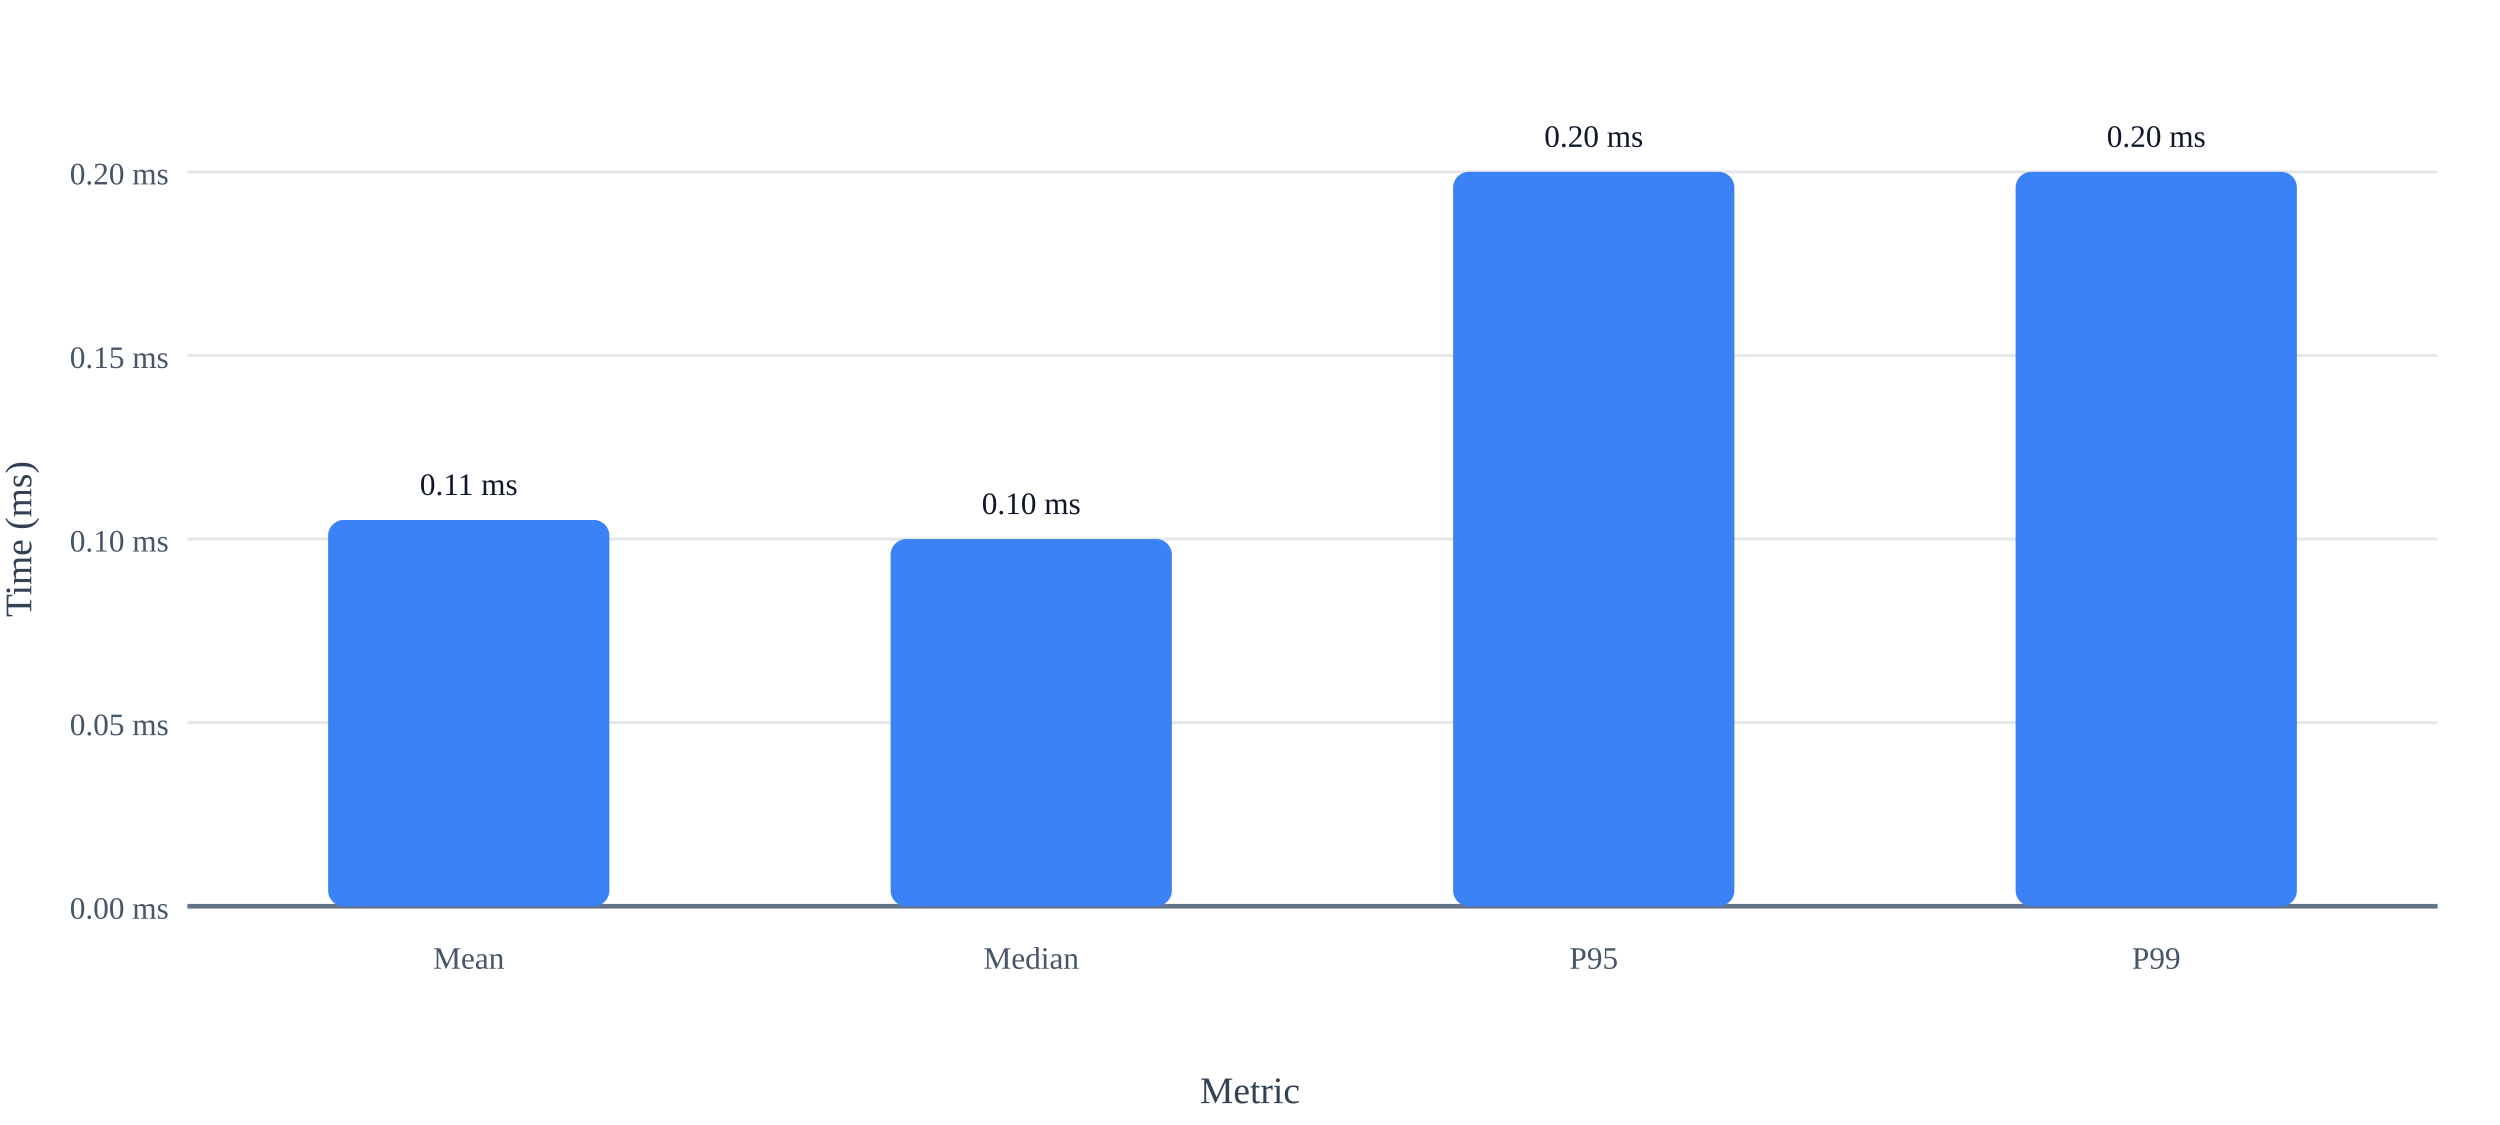
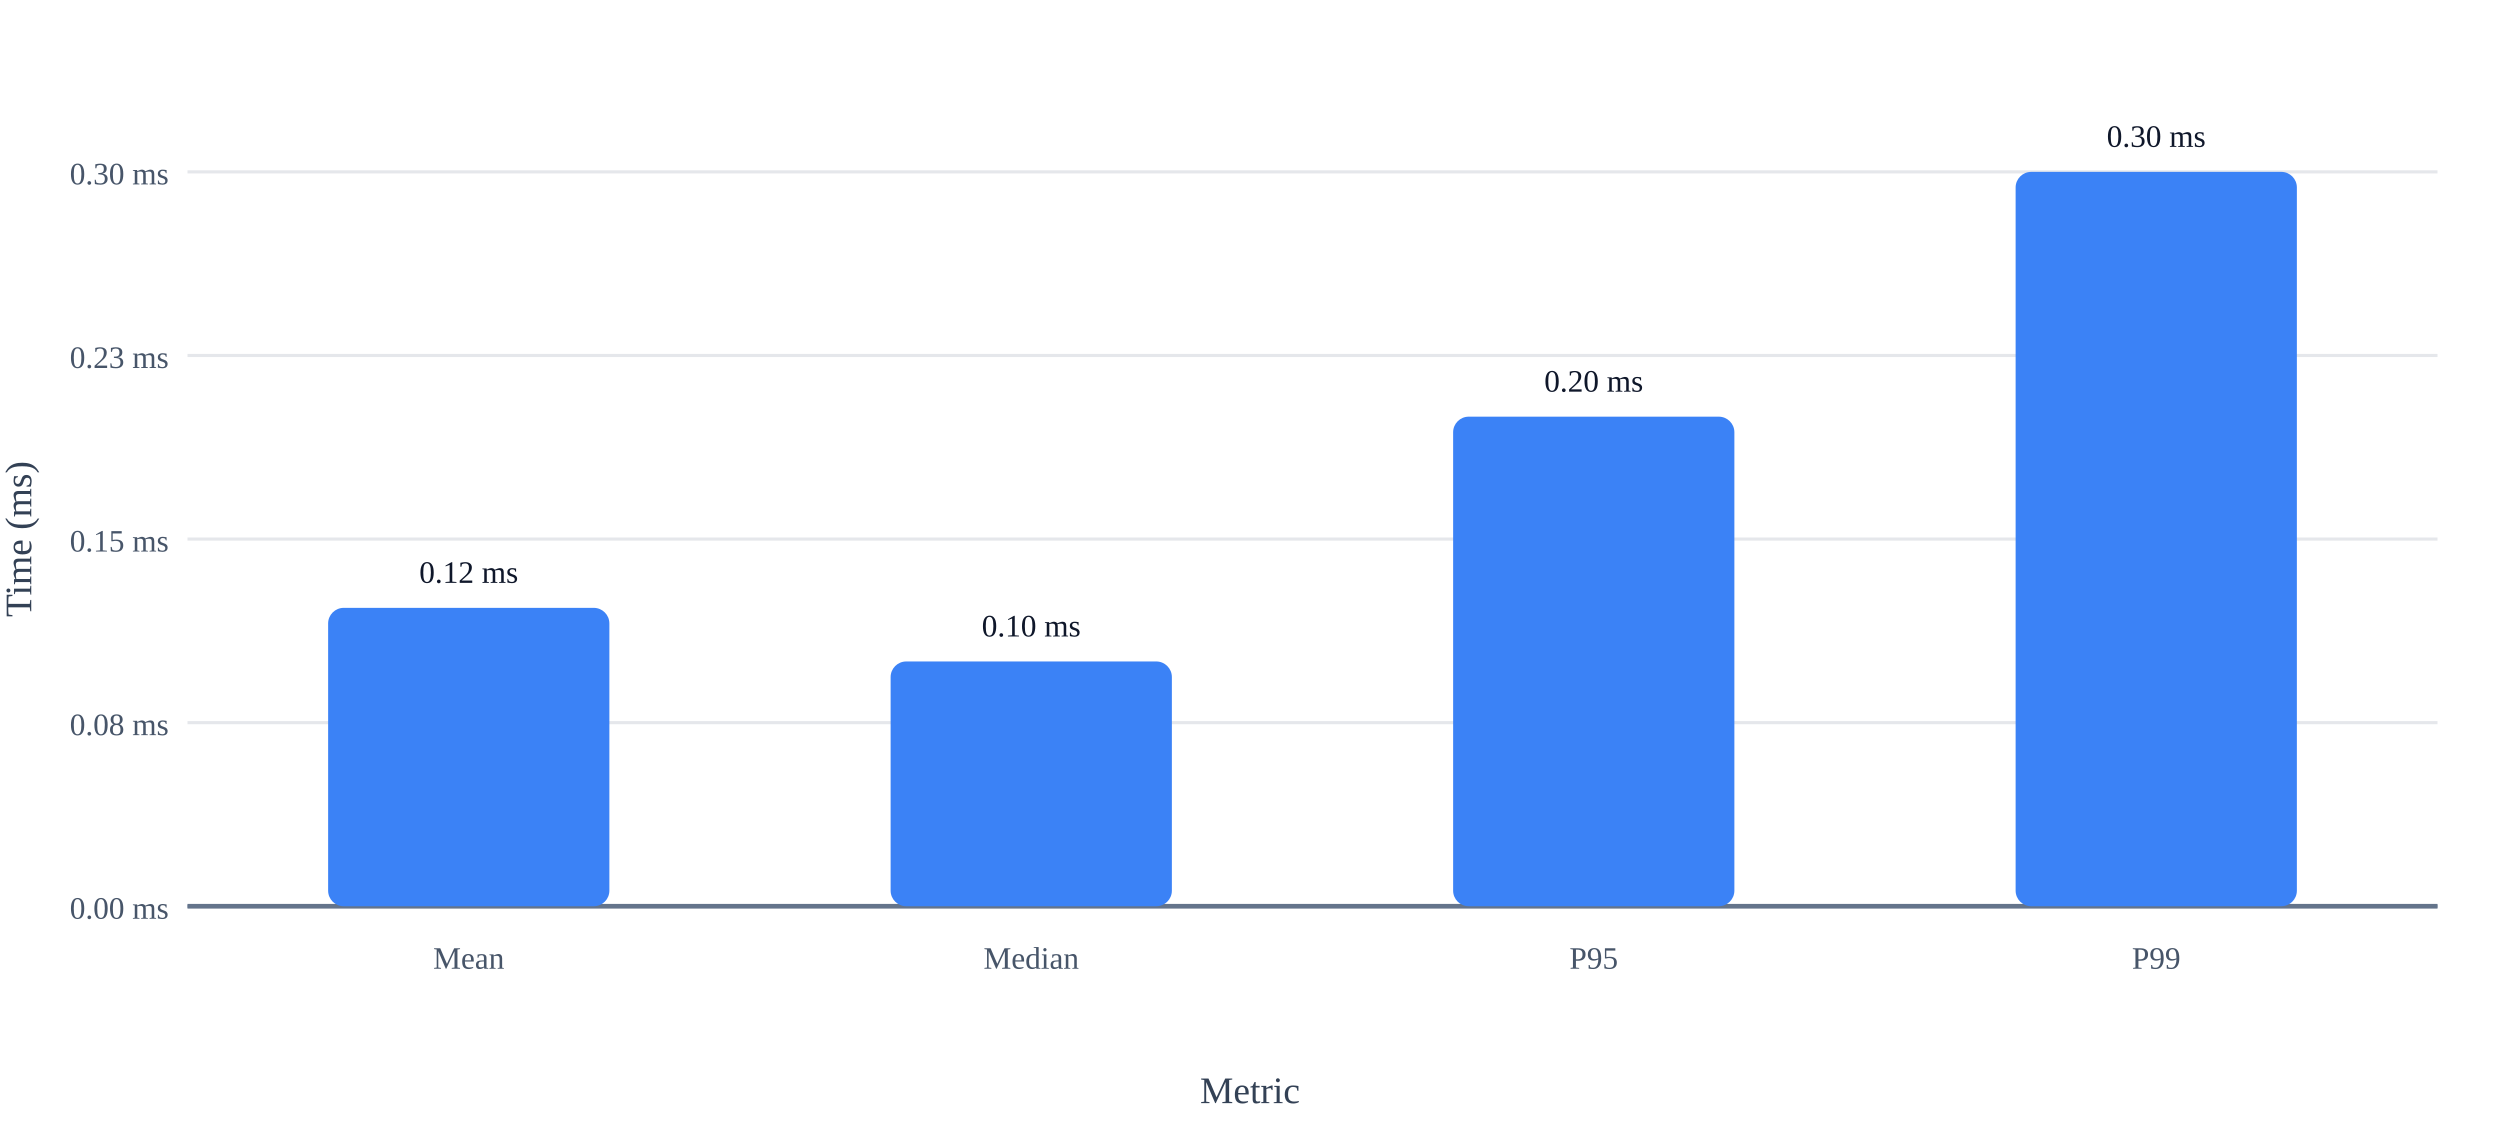
<svg xmlns="http://www.w3.org/2000/svg" width="800" height="360" viewBox="0 0 800 360">
  <rect width="100%" height="100%" fill="#ffffff" />
  <line x1="60" x2="780" y1="55" y2="55" stroke="#e5e7eb" stroke-width="1" />
  <line x1="60" x2="780" y1="113.75" y2="113.75" stroke="#e5e7eb" stroke-width="1" />
  <line x1="60" x2="780" y1="172.5" y2="172.5" stroke="#e5e7eb" stroke-width="1" />
  <line x1="60" x2="780" y1="231.25" y2="231.25" stroke="#e5e7eb" stroke-width="1" />
  <line x1="60" x2="780" y1="290" y2="290" stroke="#94a3b8" stroke-width="1" />
  <line x1="60" x2="780" y1="290" y2="290" stroke="#64748b" stroke-width="1.5" />
-   <rect x="105" y="166.39" width="90" height="123.61" rx="5" fill="#3b82f6" />
-   <text x="150" y="158.39" font-size="10" text-anchor="middle" fill="#0f172a">0.11 ms</text>
+   <rect x="105" y="194.512" width="90" height="95.488" rx="5" fill="#3b82f6" />
+   <text x="150" y="186.512" font-size="10" text-anchor="middle" fill="#0f172a">0.12 ms</text>
  <text x="150" y="310" font-size="10" text-anchor="middle" fill="#475569">Mean</text>
-   <rect x="285" y="172.5" width="90" height="117.5" rx="5" fill="#3b82f6" />
-   <text x="330" y="164.5" font-size="10" text-anchor="middle" fill="#0f172a">0.10 ms</text>
+   <rect x="285" y="211.667" width="90" height="78.333" rx="5" fill="#3b82f6" />
+   <text x="330" y="203.667" font-size="10" text-anchor="middle" fill="#0f172a">0.10 ms</text>
  <text x="330" y="310" font-size="10" text-anchor="middle" fill="#475569">Median</text>
-   <rect x="465" y="55" width="90" height="235" rx="5" fill="#3b82f6" />
-   <text x="510" y="47" font-size="10" text-anchor="middle" fill="#0f172a">0.20 ms</text>
+   <rect x="465" y="133.333" width="90" height="156.667" rx="5" fill="#3b82f6" />
+   <text x="510" y="125.333" font-size="10" text-anchor="middle" fill="#0f172a">0.20 ms</text>
  <text x="510" y="310" font-size="10" text-anchor="middle" fill="#475569">P95</text>
  <rect x="645" y="55" width="90" height="235" rx="5" fill="#3b82f6" />
-   <text x="690" y="47" font-size="10" text-anchor="middle" fill="#0f172a">0.20 ms</text>
+   <text x="690" y="47" font-size="10" text-anchor="middle" fill="#0f172a">0.30 ms</text>
  <text x="690" y="310" font-size="10" text-anchor="middle" fill="#475569">P99</text>
-   <text x="54" y="59" font-size="10" text-anchor="end" fill="#475569">0.20 ms</text>
-   <text x="54" y="117.75" font-size="10" text-anchor="end" fill="#475569">0.15 ms</text>
-   <text x="54" y="176.5" font-size="10" text-anchor="end" fill="#475569">0.10 ms</text>
-   <text x="54" y="235.25" font-size="10" text-anchor="end" fill="#475569">0.05 ms</text>
+   <text x="54" y="59" font-size="10" text-anchor="end" fill="#475569">0.30 ms</text>
+   <text x="54" y="117.75" font-size="10" text-anchor="end" fill="#475569">0.23 ms</text>
+   <text x="54" y="176.5" font-size="10" text-anchor="end" fill="#475569">0.15 ms</text>
+   <text x="54" y="235.25" font-size="10" text-anchor="end" fill="#475569">0.08 ms</text>
  <text x="54" y="294" font-size="10" text-anchor="end" fill="#475569">0.00 ms</text>
  <text x="400" y="353" font-size="12" fill="#334155" text-anchor="middle">Metric</text>
  <text x="10" y="172.5" font-size="12" fill="#334155" text-anchor="middle" transform="rotate(-90 10 172.5)">Time (ms)</text>
</svg>
